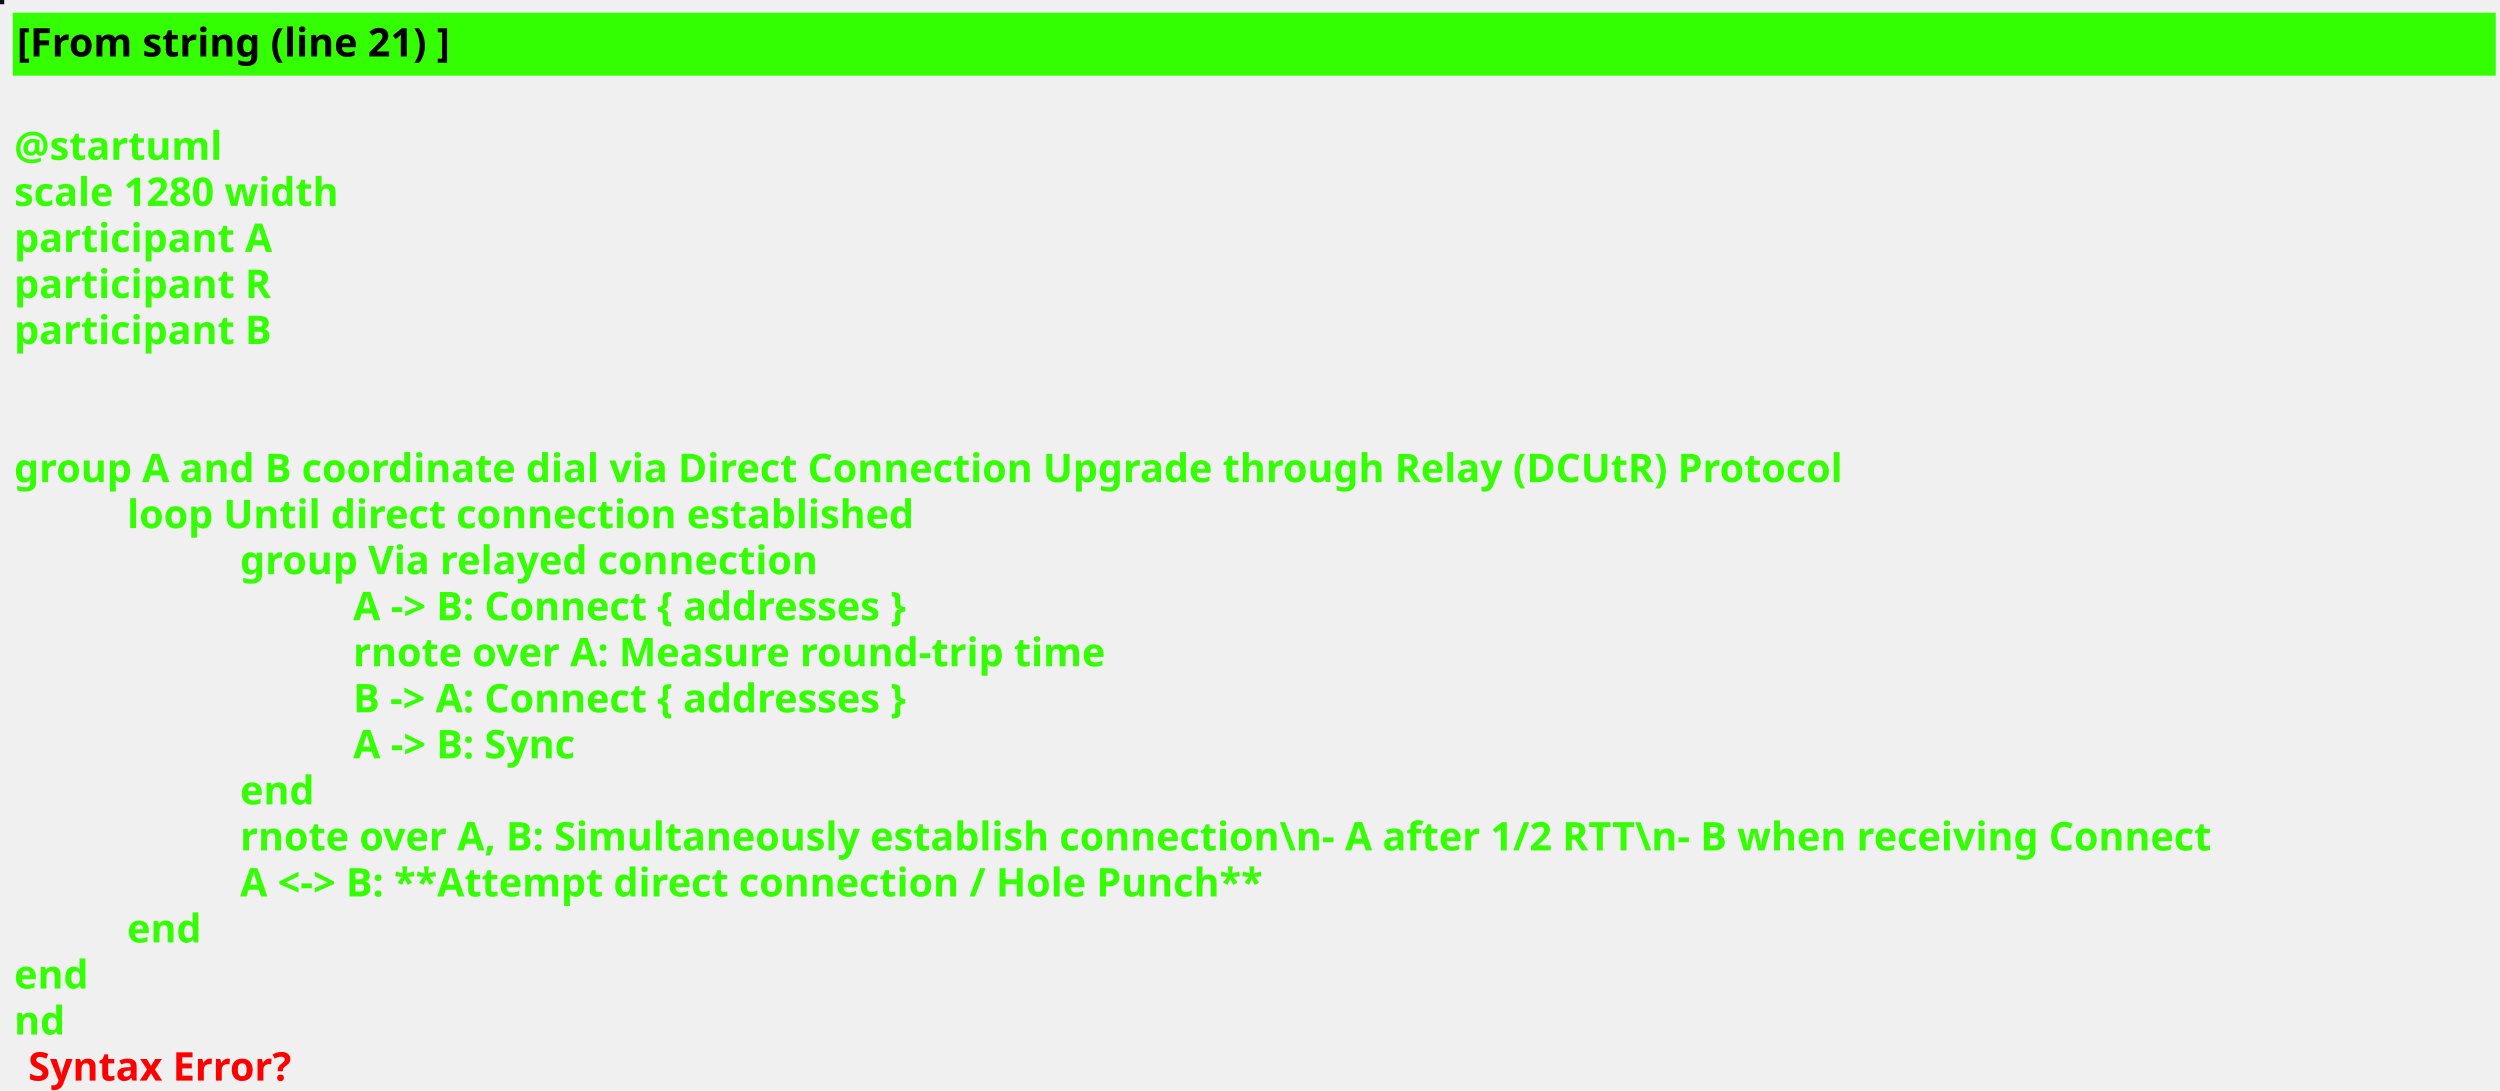
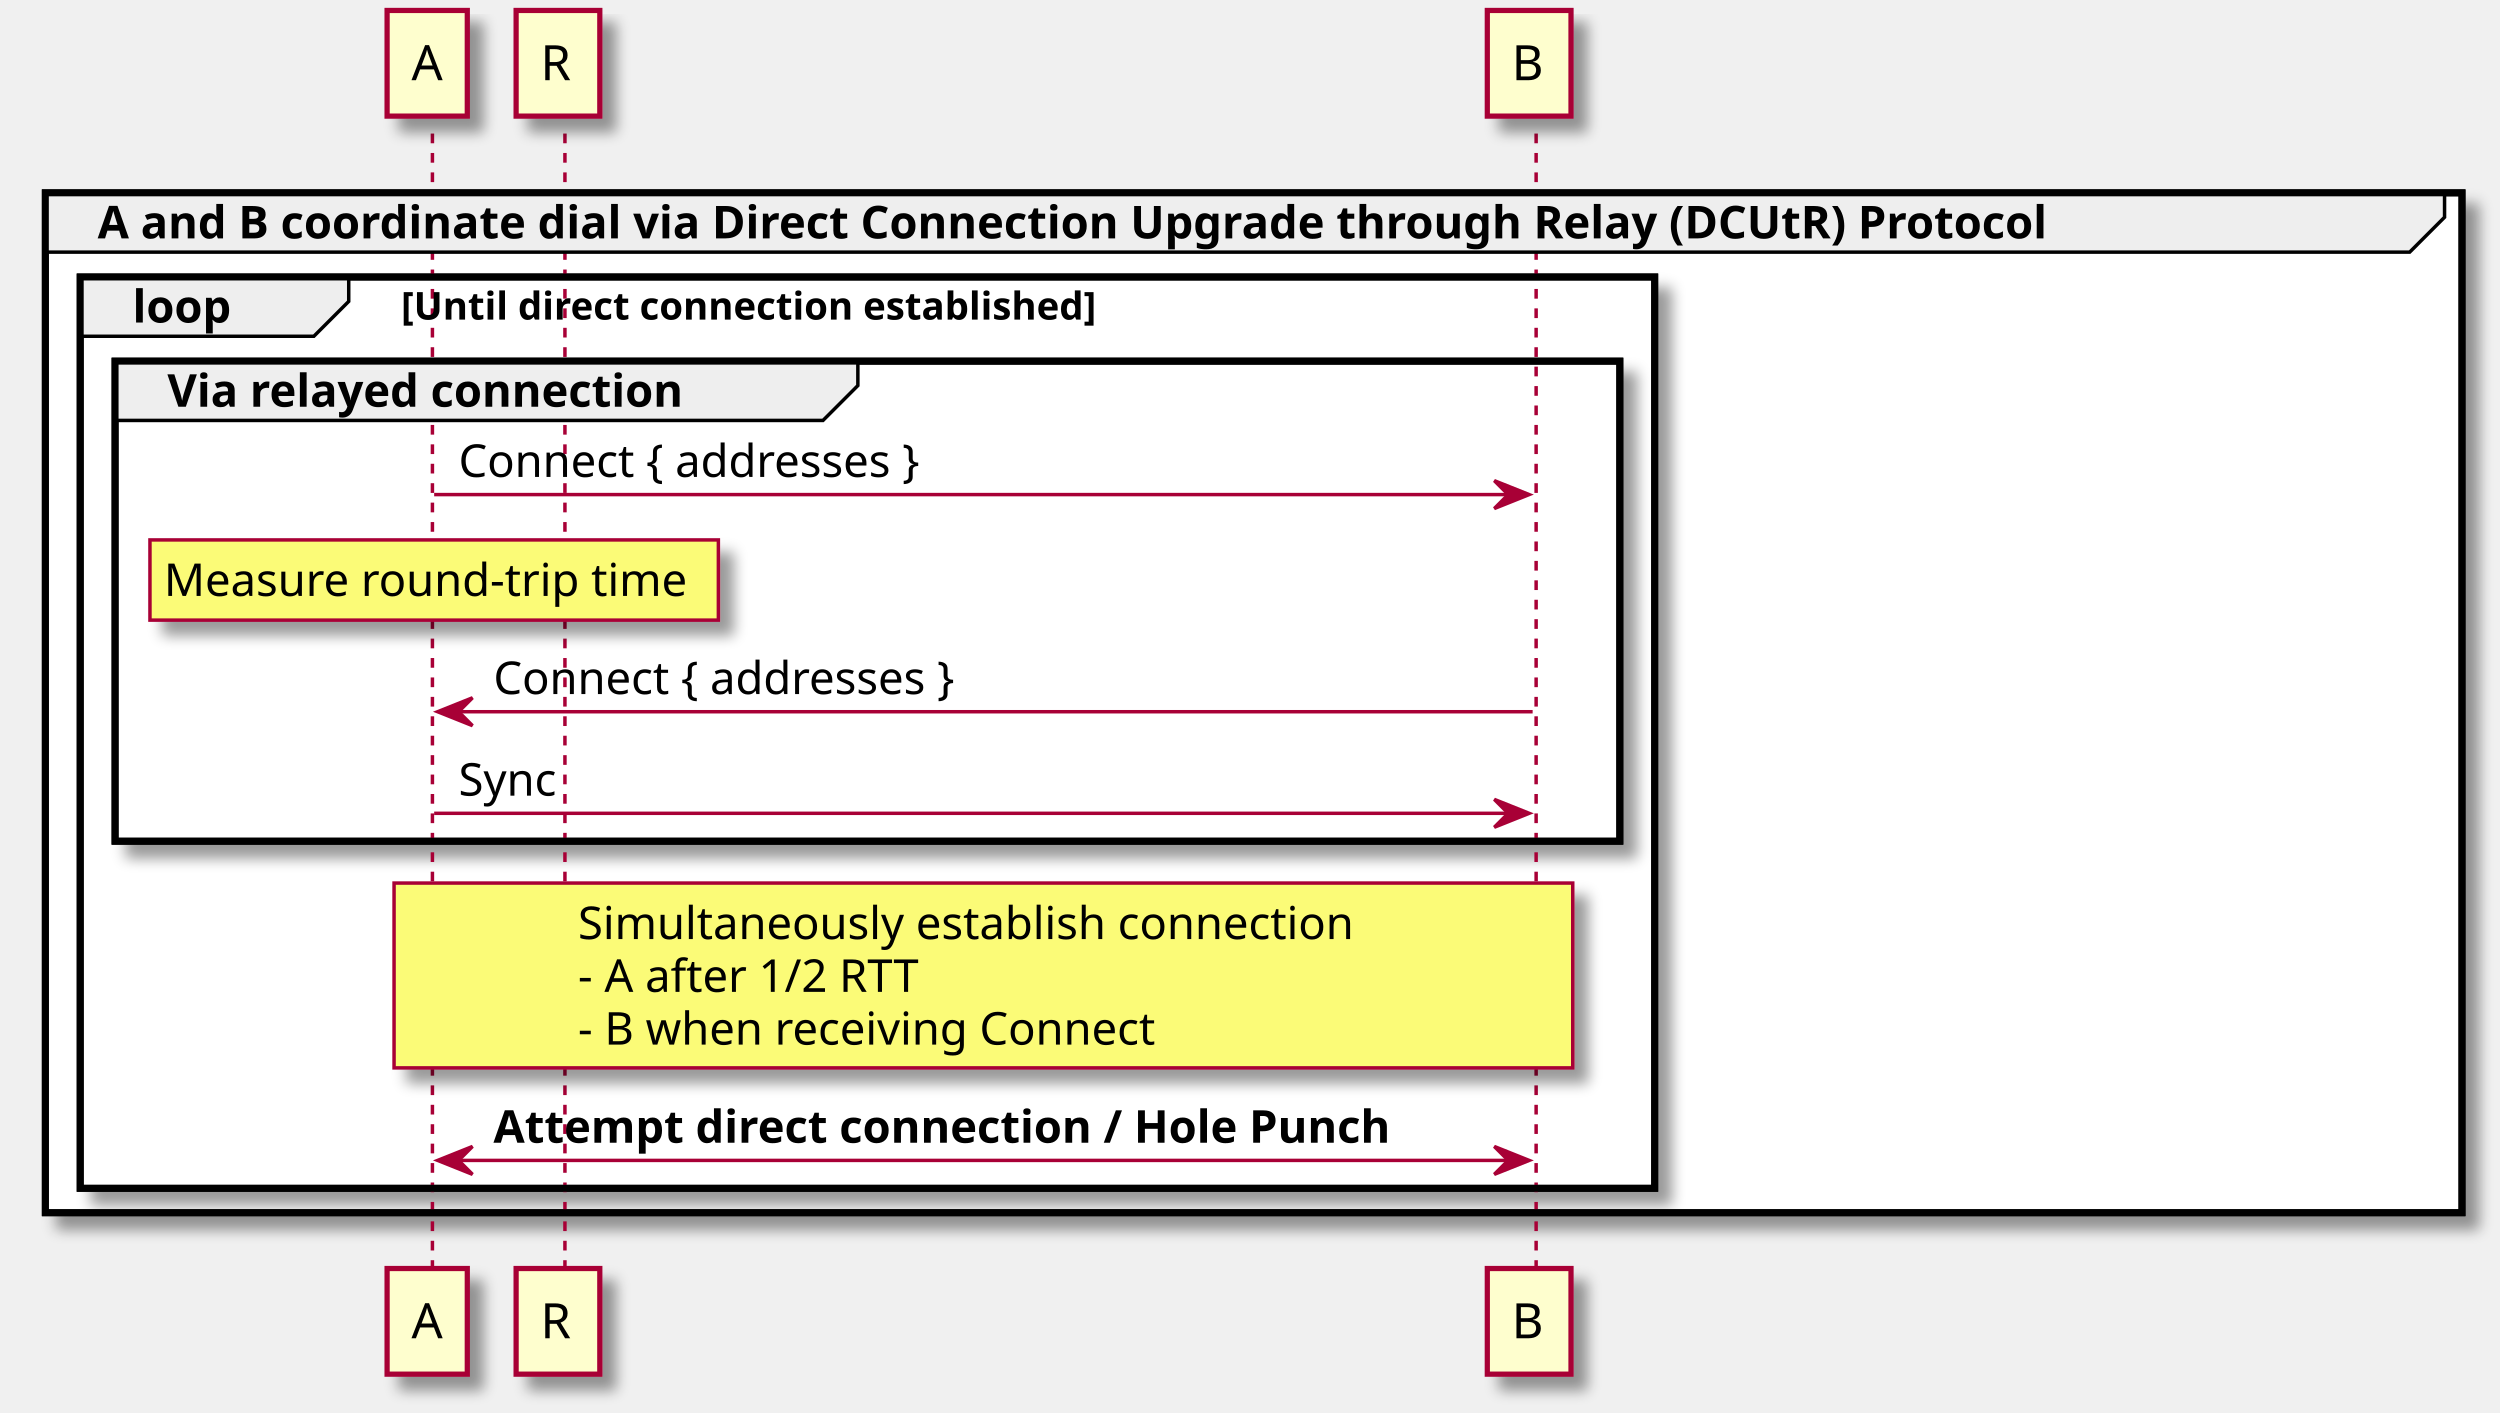
- <svg xmlns="http://www.w3.org/2000/svg" contentScriptType="application/ecmascript" contentStyleType="text/css" height="386px" preserveAspectRatio="none" style="width:885px;height:386px;background:#000000;" version="1.1" viewBox="0 0 885 386" width="885px" zoomAndPan="magnify">
-   <defs />
+ <svg xmlns="http://www.w3.org/2000/svg" contentScriptType="application/ecmascript" contentStyleType="text/css" height="727.069px" preserveAspectRatio="none" style="width:1287px;height:727px;" version="1.1" viewBox="0 0 1287 727" width="1287.181px" zoomAndPan="magnify">
+   <defs>
+     <filter height="300%" id="fzjf19cvg9ndh" width="300%" x="-1" y="-1">
+       <feGaussianBlur result="blurOut" stdDeviation="3.59" />
+       <feColorMatrix in="blurOut" result="blurOut2" type="matrix" values="0 0 0 0 0 0 0 0 0 0 0 0 0 0 0 0 0 0 .4 0" />
+       <feOffset dx="7.181" dy="7.181" in="blurOut2" result="blurOut3" />
+       <feBlend in="SourceGraphic" in2="blurOut3" mode="normal" />
+     </filter>
+   </defs>
  <g>
-     <rect fill="#0E0F18" height="1" style="stroke: #0E0F18; stroke-width: 1.0;" width="1" x="0" y="0" />
-     <rect fill="#33FF02" height="21.297" style="stroke: #33FF02; stroke-width: 1.0;" width="878" x="5" y="5" />
-     <text fill="#000000" font-family="sans-serif" font-size="14" font-weight="bold" lengthAdjust="spacingAndGlyphs" textLength="178" x="6" y="20">[From string (line 21) ]</text>
-     <text fill="#33FF02" font-family="sans-serif" font-size="14" font-weight="bold" lengthAdjust="spacingAndGlyphs" textLength="0" x="10" y="40.297" />
-     <text fill="#33FF02" font-family="sans-serif" font-size="14" font-weight="bold" lengthAdjust="spacingAndGlyphs" textLength="79" x="5" y="56.594">@startuml</text>
-     <text fill="#33FF02" font-family="sans-serif" font-size="14" font-weight="bold" lengthAdjust="spacingAndGlyphs" textLength="135" x="5" y="72.891">scale 1280 width</text>
-     <text fill="#33FF02" font-family="sans-serif" font-size="14" font-weight="bold" lengthAdjust="spacingAndGlyphs" textLength="100" x="5" y="89.188">participant A</text>
-     <text fill="#33FF02" font-family="sans-serif" font-size="14" font-weight="bold" lengthAdjust="spacingAndGlyphs" textLength="99" x="5" y="105.484">participant R</text>
-     <text fill="#33FF02" font-family="sans-serif" font-size="14" font-weight="bold" lengthAdjust="spacingAndGlyphs" textLength="99" x="5" y="121.781">participant B</text>
-     <text fill="#33FF02" font-family="sans-serif" font-size="14" font-weight="bold" lengthAdjust="spacingAndGlyphs" textLength="0" x="10" y="138.078" />
-     <text fill="#33FF02" font-family="sans-serif" font-size="14" font-weight="bold" lengthAdjust="spacingAndGlyphs" textLength="0" x="10" y="154.375" />
-     <text fill="#33FF02" font-family="sans-serif" font-size="14" font-weight="bold" lengthAdjust="spacingAndGlyphs" textLength="732" x="5" y="170.672">group A and B coordinate dial via Direct Connection Upgrade through Relay (DCUtR) Protocol</text>
-     <text fill="#33FF02" font-family="sans-serif" font-size="14" font-weight="bold" lengthAdjust="spacingAndGlyphs" textLength="314" x="45" y="186.969">loop Until direct connection established</text>
-     <text fill="#33FF02" font-family="sans-serif" font-size="14" font-weight="bold" lengthAdjust="spacingAndGlyphs" textLength="233" x="85" y="203.266">group Via relayed connection</text>
-     <text fill="#33FF02" font-family="sans-serif" font-size="14" font-weight="bold" lengthAdjust="spacingAndGlyphs" textLength="244" x="125" y="219.562">A -&gt; B: Connect { addresses }</text>
-     <text fill="#33FF02" font-family="sans-serif" font-size="14" font-weight="bold" lengthAdjust="spacingAndGlyphs" textLength="303" x="125" y="235.859">rnote over A: Measure round-trip time</text>
-     <text fill="#33FF02" font-family="sans-serif" font-size="14" font-weight="bold" lengthAdjust="spacingAndGlyphs" textLength="244" x="125" y="252.156">B -&gt; A: Connect { addresses }</text>
-     <text fill="#33FF02" font-family="sans-serif" font-size="14" font-weight="bold" lengthAdjust="spacingAndGlyphs" textLength="98" x="125" y="268.453">A -&gt; B: Sync</text>
-     <text fill="#33FF02" font-family="sans-serif" font-size="14" font-weight="bold" lengthAdjust="spacingAndGlyphs" textLength="30" x="85" y="284.75">end</text>
-     <text fill="#33FF02" font-family="sans-serif" font-size="14" font-weight="bold" lengthAdjust="spacingAndGlyphs" textLength="798" x="85" y="301.047">rnote over A, B: Simultaneously establish connection\n- A after 1/2 RTT\n- B when receiving Connect</text>
-     <text fill="#33FF02" font-family="sans-serif" font-size="14" font-weight="bold" lengthAdjust="spacingAndGlyphs" textLength="411" x="85" y="317.344">A &lt;-&gt; B: **Attempt direct connection / Hole Punch**</text>
-     <text fill="#33FF02" font-family="sans-serif" font-size="14" font-weight="bold" lengthAdjust="spacingAndGlyphs" textLength="30" x="45" y="333.641">end</text>
-     <text fill="#33FF02" font-family="sans-serif" font-size="14" font-weight="bold" lengthAdjust="spacingAndGlyphs" textLength="30" x="5" y="349.938">end</text>
-     <text fill="#33FF02" font-family="sans-serif" font-size="14" font-weight="bold" lengthAdjust="spacingAndGlyphs" textLength="20" x="5" y="366.234">nd</text>
-     <text fill="#FF0000" font-family="sans-serif" font-size="14" font-weight="bold" lengthAdjust="spacingAndGlyphs" textLength="106" x="10" y="382.531">Syntax Error?</text>
+     <rect fill="#FFFFFF" filter="url(#fzjf19cvg9ndh)" height="525.035" style="stroke: #000000; stroke-width: 3.59;" width="1244.095" x="23.338" y="99.271" />
+     <rect fill="#FFFFFF" filter="url(#fzjf19cvg9ndh)" height="469.144" style="stroke: #000000; stroke-width: 3.59;" width="810.547" x="41.29" y="142.595" />
+     <rect fill="#FFFFFF" filter="url(#fzjf19cvg9ndh)" height="247.139" style="stroke: #000000; stroke-width: 3.59;" width="774.642" x="59.243" y="185.919" />
+     <line style="stroke: #A80036; stroke-width: 1.795; stroke-dasharray: 5.0,5.0;" x1="222.609" x2="222.609" y1="68.752" y2="654.825" />
+     <line style="stroke: #A80036; stroke-width: 1.795; stroke-dasharray: 5.0,5.0;" x1="290.827" x2="290.827" y1="68.752" y2="654.825" />
+     <line style="stroke: #A80036; stroke-width: 1.795; stroke-dasharray: 5.0,5.0;" x1="790.799" x2="790.799" y1="68.752" y2="654.825" />
+     <rect fill="#FEFECE" filter="url(#fzjf19cvg9ndh)" height="54.39" style="stroke: #A80036; stroke-width: 2.693;" width="41.29" x="199.271" y="5.386" />
+     <text fill="#000000" font-family="sans-serif" font-size="25.133" lengthAdjust="spacingAndGlyphs" textLength="16.157" x="211.837" y="41.282">A</text>
+     <rect fill="#FEFECE" filter="url(#fzjf19cvg9ndh)" height="54.39" style="stroke: #A80036; stroke-width: 2.693;" width="41.29" x="199.271" y="653.029" />
+     <text fill="#000000" font-family="sans-serif" font-size="25.133" lengthAdjust="spacingAndGlyphs" textLength="16.157" x="211.837" y="688.925">A</text>
+     <rect fill="#FEFECE" filter="url(#fzjf19cvg9ndh)" height="54.39" style="stroke: #A80036; stroke-width: 2.693;" width="43.086" x="265.694" y="5.386" />
+     <text fill="#000000" font-family="sans-serif" font-size="25.133" lengthAdjust="spacingAndGlyphs" textLength="17.952" x="278.261" y="41.282">R</text>
+     <rect fill="#FEFECE" filter="url(#fzjf19cvg9ndh)" height="54.39" style="stroke: #A80036; stroke-width: 2.693;" width="43.086" x="265.694" y="653.029" />
+     <text fill="#000000" font-family="sans-serif" font-size="25.133" lengthAdjust="spacingAndGlyphs" textLength="17.952" x="278.261" y="688.925">R</text>
+     <rect fill="#FEFECE" filter="url(#fzjf19cvg9ndh)" height="54.39" style="stroke: #A80036; stroke-width: 2.693;" width="43.086" x="765.666" y="5.386" />
+     <text fill="#000000" font-family="sans-serif" font-size="25.133" lengthAdjust="spacingAndGlyphs" textLength="17.952" x="778.233" y="41.282">B</text>
+     <rect fill="#FEFECE" filter="url(#fzjf19cvg9ndh)" height="54.39" style="stroke: #A80036; stroke-width: 2.693;" width="43.086" x="765.666" y="653.029" />
+     <text fill="#000000" font-family="sans-serif" font-size="25.133" lengthAdjust="spacingAndGlyphs" textLength="17.952" x="778.233" y="688.925">B</text>
+     <path d="M23.338,99.271 L1258.457,99.271 L1258.457,111.837 L1240.505,129.79 L23.338,129.79 L23.338,99.271 " fill="#EEEEEE" style="stroke: #000000; stroke-width: 1.795;" />
+     <rect fill="none" height="525.035" style="stroke: #000000; stroke-width: 3.59;" width="1244.095" x="23.338" y="99.271" />
+     <text fill="#000000" font-family="sans-serif" font-size="23.338" font-weight="bold" lengthAdjust="spacingAndGlyphs" textLength="1154.334" x="50.267" y="122.729">A and B coordinate dial via Direct Connection Upgrade through Relay (DCUtR) Protocol</text>
+     <path d="M41.29,142.595 L179.523,142.595 L179.523,155.161 L161.571,173.114 L41.29,173.114 L41.29,142.595 " fill="#EEEEEE" style="stroke: #000000; stroke-width: 1.795;" />
+     <rect fill="none" height="469.144" style="stroke: #000000; stroke-width: 3.59;" width="810.547" x="41.29" y="142.595" />
+     <text fill="#000000" font-family="sans-serif" font-size="23.338" font-weight="bold" lengthAdjust="spacingAndGlyphs" textLength="57.447" x="68.219" y="166.053">loop</text>
+     <text fill="#000000" font-family="sans-serif" font-size="19.747" font-weight="bold" lengthAdjust="spacingAndGlyphs" textLength="421.879" x="206.452" y="164.515">[Until direct connection established]</text>
+     <path d="M59.243,185.919 L441.627,185.919 L441.627,198.485 L423.675,216.438 L59.243,216.438 L59.243,185.919 " fill="#EEEEEE" style="stroke: #000000; stroke-width: 1.795;" />
+     <rect fill="none" height="247.139" style="stroke: #000000; stroke-width: 3.59;" width="774.642" x="59.243" y="185.919" />
+     <text fill="#000000" font-family="sans-serif" font-size="23.338" font-weight="bold" lengthAdjust="spacingAndGlyphs" textLength="301.599" x="86.171" y="209.377">Via relayed connection</text>
+     <polygon fill="#A80036" points="769.257,247.433,787.209,254.614,769.257,261.795,776.438,254.614" style="stroke: #A80036; stroke-width: 1.795;" />
+     <line style="stroke: #A80036; stroke-width: 1.795;" x1="223.506" x2="780.028" y1="254.614" y2="254.614" />
+     <text fill="#000000" font-family="sans-serif" font-size="23.338" lengthAdjust="spacingAndGlyphs" textLength="263.899" x="236.073" y="245.52">Connect { addresses }</text>
+     <rect fill="#FBFB77" filter="url(#fzjf19cvg9ndh)" height="41.29" style="stroke: #A80036; stroke-width: 1.795;" width="292.623" x="77.195" y="277.952" />
+     <text fill="#000000" font-family="sans-serif" font-size="23.338" lengthAdjust="spacingAndGlyphs" textLength="278.261" x="84.376" y="306.796">Measure round-trip time</text>
+     <polygon fill="#A80036" points="243.254,359.215,225.302,366.396,243.254,373.576,236.073,366.396" style="stroke: #A80036; stroke-width: 1.795;" />
+     <line style="stroke: #A80036; stroke-width: 1.795;" x1="232.482" x2="789.004" y1="366.396" y2="366.396" />
+     <text fill="#000000" font-family="sans-serif" font-size="23.338" lengthAdjust="spacingAndGlyphs" textLength="263.899" x="254.025" y="357.301">Connect { addresses }</text>
+     <polygon fill="#A80036" points="769.257,411.515,787.209,418.696,769.257,425.877,776.438,418.696" style="stroke: #A80036; stroke-width: 1.795;" />
+     <line style="stroke: #A80036; stroke-width: 1.795;" x1="223.506" x2="780.028" y1="418.696" y2="418.696" />
+     <text fill="#000000" font-family="sans-serif" font-size="23.338" lengthAdjust="spacingAndGlyphs" textLength="55.652" x="236.073" y="409.601">Sync</text>
+     <rect fill="#FBFB77" filter="url(#fzjf19cvg9ndh)" height="95.147" style="stroke: #A80036; stroke-width: 1.795;" width="606.788" x="202.861" y="454.6" />
+     <text fill="#000000" font-family="sans-serif" font-size="23.338" lengthAdjust="spacingAndGlyphs" textLength="418.289" x="297.56" y="483.444">Simultaneously establish connection</text>
+     <text fill="#000000" font-family="sans-serif" font-size="23.338" lengthAdjust="spacingAndGlyphs" textLength="183.114" x="297.56" y="510.611">- A after 1/2 RTT</text>
+     <text fill="#000000" font-family="sans-serif" font-size="23.338" lengthAdjust="spacingAndGlyphs" textLength="310.575" x="297.56" y="537.778">- B when receiving Connect</text>
+     <polygon fill="#A80036" points="243.254,590.196,225.302,597.377,243.254,604.558,236.073,597.377" style="stroke: #A80036; stroke-width: 1.795;" />
+     <polygon fill="#A80036" points="769.257,590.196,787.209,597.377,769.257,604.558,776.438,597.377" style="stroke: #A80036; stroke-width: 1.795;" />
+     <line style="stroke: #A80036; stroke-width: 1.795;" x1="232.482" x2="780.028" y1="597.377" y2="597.377" />
+     <text fill="#000000" font-family="sans-serif" font-size="23.338" font-weight="bold" lengthAdjust="spacingAndGlyphs" textLength="524.208" x="254.025" y="588.283">Attempt direct connection / Hole Punch</text>
  </g>
</svg>
